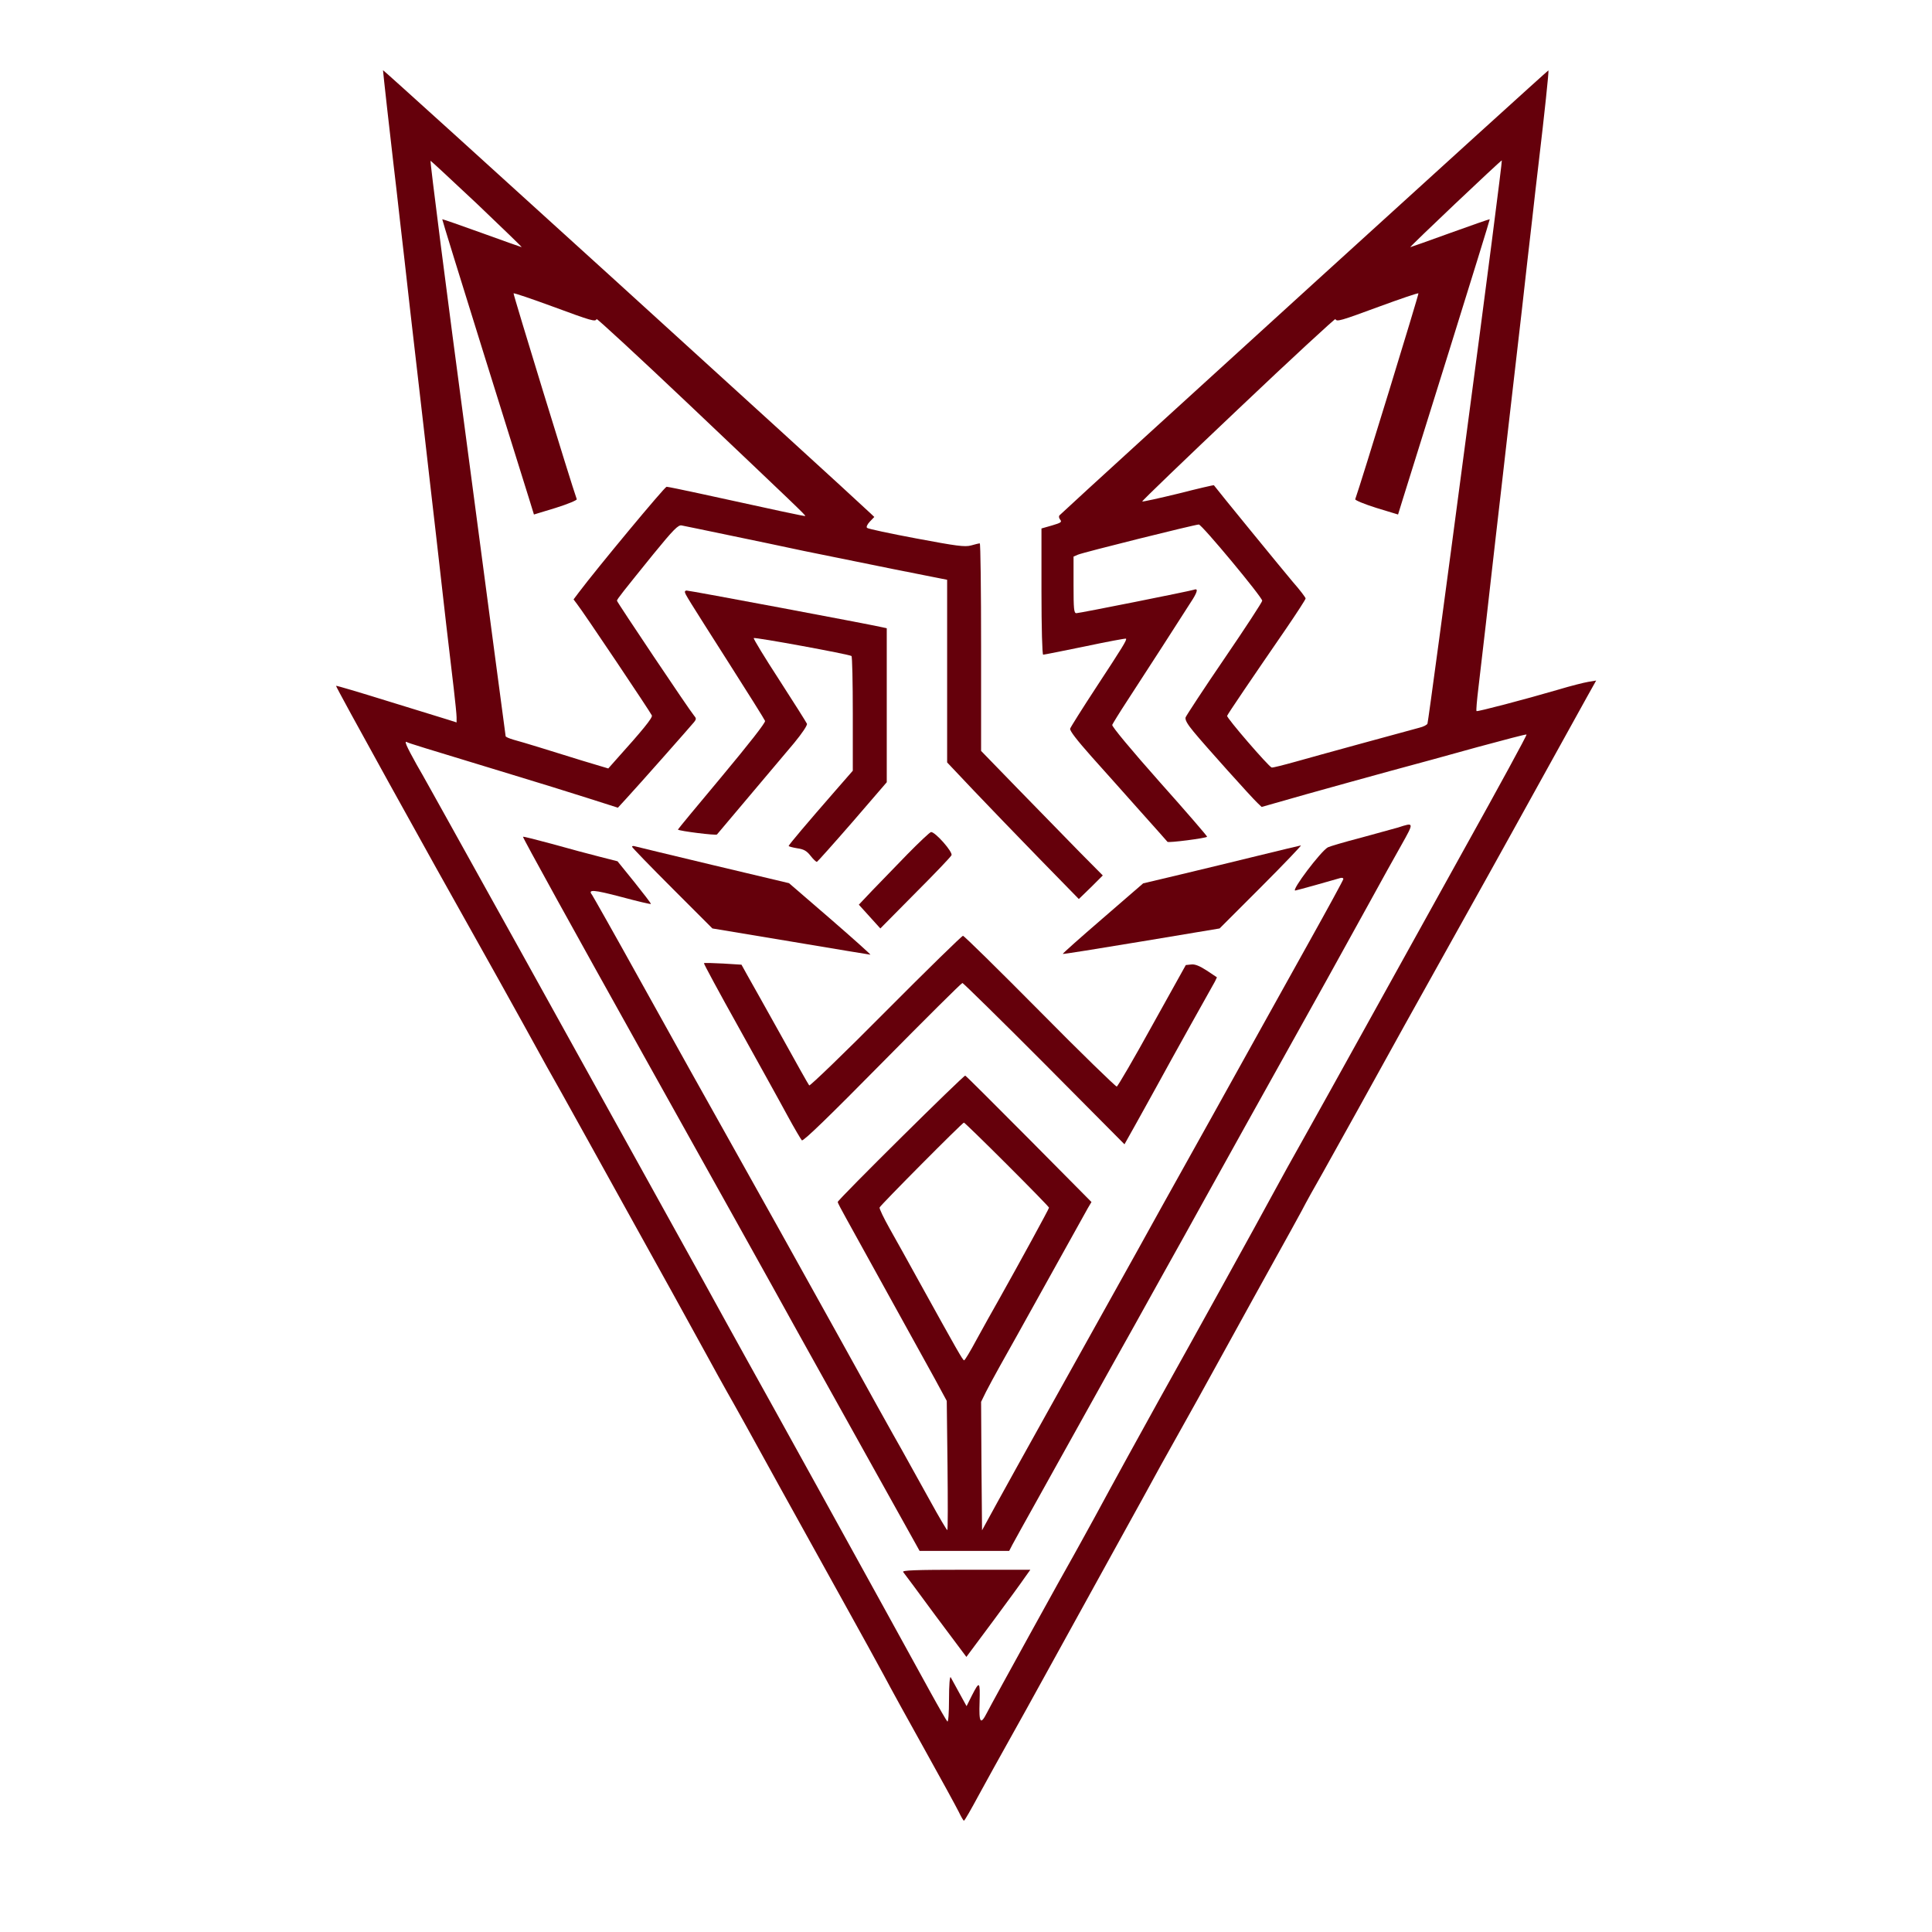
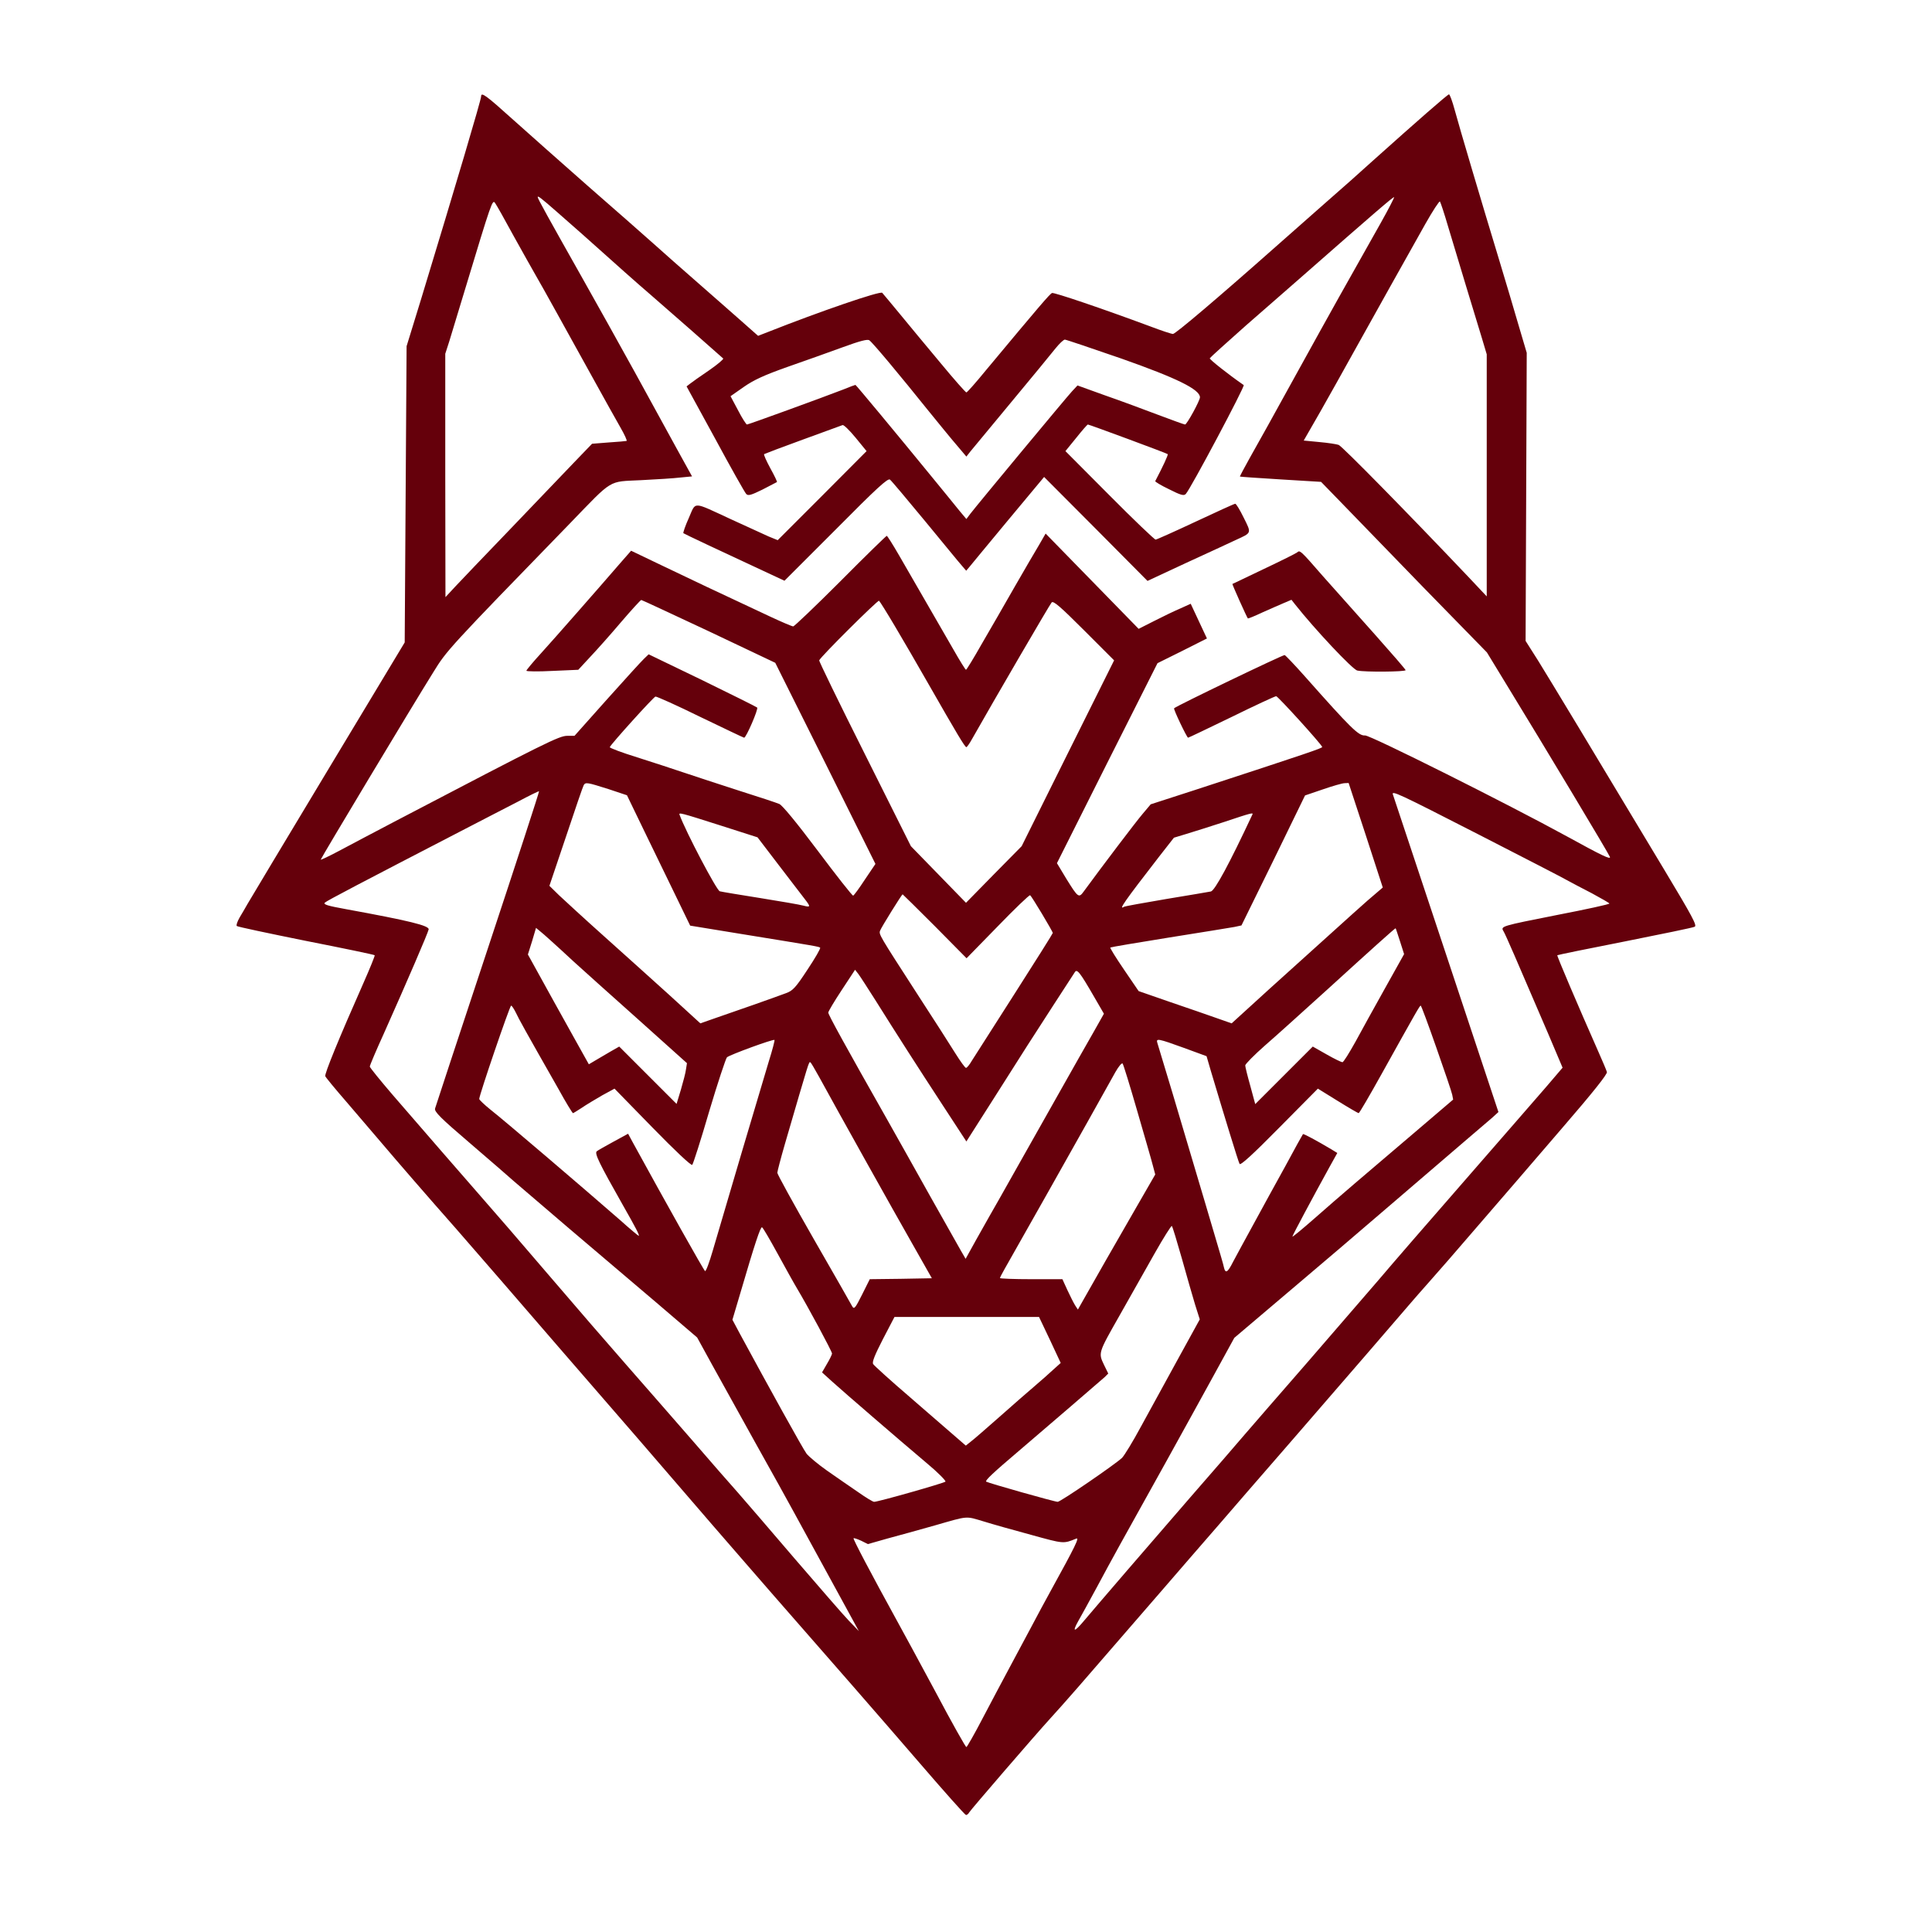
<svg xmlns="http://www.w3.org/2000/svg" version="1.0" width="1024pt" height="1024pt" viewBox="0 0 1024 1024" preserveAspectRatio="xMidYMid meet">
  <g transform="translate(0,1024) scale(0.1,-0.1)" fill="#65000b" stroke="none">
-     <path d="M2030 9868 c0 -9 39 -358 55 -493 9 -71 24 -209 35 -305 11 -96 36 -310 54 -475 19 -165 51 -442 71 -615 20 -173 49 -432 66 -575 16 -143 41 -357 54 -475 14 -118 32 -271 40 -340 8 -69 15 -137 15 -152 l0 -27 -47 15 c-27 8 -169 52 -318 98 -148 46 -272 83 -274 81 -3 -4 489 -894 774 -1400 34 -60 133 -238 220 -395 86 -157 176 -319 200 -360 23 -41 91 -163 150 -270 59 -107 152 -274 205 -370 146 -262 349 -630 420 -760 34 -63 82 -149 105 -190 24 -41 150 -268 280 -505 131 -236 294 -531 363 -655 69 -124 153 -277 187 -340 33 -63 131 -241 217 -395 86 -154 166 -301 179 -327 13 -27 25 -48 28 -48 4 0 39 62 80 138 41 75 111 202 156 282 45 80 137 246 205 370 68 124 191 347 273 495 82 149 190 344 240 435 49 91 129 235 177 320 48 85 163 292 255 460 92 168 212 384 265 480 54 96 116 210 139 252 22 43 71 131 109 197 97 174 251 450 436 786 46 83 170 305 276 495 106 190 239 428 295 530 128 232 337 608 398 719 l47 84 -42 -7 c-24 -4 -95 -22 -158 -41 -181 -53 -430 -118 -434 -114 -3 2 2 58 10 124 8 66 25 217 39 335 13 118 38 332 54 475 17 143 46 402 66 575 20 173 52 450 71 615 18 165 43 379 54 475 11 96 26 234 35 305 31 261 55 488 52 492 -3 2 -2466 -2239 -2591 -2358 -5 -5 -4 -14 3 -23 11 -13 4 -17 -43 -31 l-56 -16 0 -335 c0 -191 4 -334 9 -334 5 0 105 20 222 44 118 25 215 43 217 41 6 -6 -17 -43 -156 -255 -74 -113 -137 -213 -140 -222 -3 -11 36 -61 114 -149 66 -73 181 -203 257 -288 77 -86 142 -159 145 -163 6 -6 202 19 210 27 2 2 -111 133 -252 291 -149 168 -254 294 -251 302 3 7 39 66 81 130 76 116 297 459 347 538 25 41 27 57 4 48 -20 -7 -605 -124 -622 -124 -13 0 -15 22 -15 150 l0 150 23 10 c27 12 621 160 641 160 16 0 336 -385 336 -404 0 -7 -90 -145 -200 -306 -110 -161 -202 -302 -206 -312 -4 -13 9 -36 43 -77 59 -72 307 -348 338 -377 l22 -21 239 68 c132 37 331 92 444 123 113 30 320 87 460 126 140 38 258 69 261 67 4 -1 -146 -276 -333 -612 -186 -335 -427 -770 -535 -965 -108 -195 -244 -440 -303 -545 -59 -104 -140 -251 -180 -325 -56 -105 -428 -778 -597 -1080 -72 -129 -257 -466 -340 -620 -53 -96 -103 -188 -113 -205 -28 -47 -435 -785 -459 -833 -34 -67 -43 -54 -39 57 3 111 0 114 -41 34 l-28 -56 -38 69 c-21 38 -42 76 -46 84 -5 8 -9 -42 -9 -114 0 -78 -4 -126 -9 -120 -5 5 -45 74 -89 154 -44 80 -153 278 -242 440 -294 534 -442 801 -588 1065 -80 143 -194 350 -255 460 -60 110 -176 319 -257 465 -81 146 -321 580 -535 965 -213 385 -429 774 -480 865 -50 91 -141 253 -200 360 -60 107 -134 242 -167 298 -55 99 -68 129 -50 118 9 -5 79 -27 537 -166 143 -43 332 -102 420 -130 l160 -51 44 48 c63 68 343 385 360 406 12 15 12 20 -1 35 -22 25 -408 601 -408 608 0 8 33 49 193 247 107 131 132 156 150 152 12 -2 121 -25 242 -50 121 -25 303 -63 405 -85 102 -21 314 -64 473 -96 l287 -57 0 -484 0 -484 139 -147 c77 -81 234 -244 349 -362 l210 -215 64 62 63 63 -121 122 c-66 68 -211 216 -322 330 l-202 208 0 550 c0 302 -3 550 -7 550 -5 0 -25 -5 -46 -11 -33 -9 -77 -3 -290 37 -139 26 -256 51 -261 56 -6 4 0 18 14 33 l24 25 -20 19 c-182 172 -2584 2355 -2584 2349z m500 -710 c132 -126 238 -228 235 -228 -2 0 -98 34 -211 75 -114 41 -208 74 -210 73 -1 -2 97 -318 217 -703 120 -385 230 -737 244 -781 l25 -81 115 35 c64 20 114 41 112 46 -28 77 -338 1088 -335 1091 3 3 96 -29 208 -70 206 -76 226 -82 232 -66 2 4 221 -198 488 -451 565 -536 622 -590 618 -593 -3 -2 -153 30 -563 120 -88 19 -165 35 -172 35 -10 0 -369 -432 -466 -561 l-27 -36 18 -24 c32 -40 392 -577 397 -591 5 -12 -49 -78 -192 -237 l-39 -44 -140 42 c-76 24 -179 55 -229 71 -49 15 -109 33 -132 39 -24 7 -43 15 -43 19 -1 4 -92 692 -203 1530 -112 837 -199 1521 -195 1520 4 -2 115 -105 248 -230z m5238 -1254 c-108 -818 -199 -1492 -202 -1499 -2 -7 -22 -17 -43 -22 -104 -28 -543 -148 -652 -179 -68 -19 -127 -34 -131 -32 -18 7 -240 264 -236 274 4 11 131 198 314 464 56 82 102 153 102 158 0 5 -30 45 -68 88 -50 59 -404 492 -418 512 -1 2 -86 -18 -188 -44 -103 -25 -189 -44 -192 -42 -2 3 227 223 509 490 281 267 514 481 515 477 6 -16 26 -10 232 66 112 41 205 73 208 70 3 -3 -307 -1014 -335 -1091 -2 -5 48 -26 112 -46 l115 -35 25 81 c14 44 124 396 244 781 120 385 218 701 217 703 -2 1 -96 -32 -210 -73 -113 -41 -209 -75 -211 -75 -7 0 479 460 485 460 3 0 -83 -669 -192 -1486z" />
-     <path d="M3630 7103 c0 -11 14 -33 231 -374 104 -163 191 -302 194 -310 3 -9 -84 -120 -229 -294 -129 -154 -234 -281 -233 -282 8 -8 202 -32 207 -26 7 8 277 329 409 485 42 51 71 94 68 102 -3 7 -69 112 -146 231 -78 120 -139 220 -136 223 5 6 502 -85 518 -95 4 -2 7 -140 7 -306 l0 -302 -96 -110 c-143 -164 -244 -283 -244 -289 0 -2 20 -8 45 -12 36 -5 51 -14 72 -41 14 -18 29 -32 33 -31 4 2 89 97 189 212 l181 210 0 408 0 408 -22 5 c-79 18 -1022 195 -1039 195 -5 0 -9 -3 -9 -7z" />
-     <path d="M7410 5854 c-25 -7 -115 -32 -200 -55 -85 -22 -162 -45 -172 -50 -37 -20 -195 -229 -173 -229 5 0 202 55 238 66 9 3 17 1 17 -5 0 -5 -83 -157 -184 -338 -100 -180 -333 -598 -516 -928 -184 -330 -362 -649 -395 -710 -402 -721 -634 -1137 -739 -1328 l-81 -148 -3 340 -2 341 26 53 c14 28 48 90 74 137 27 47 138 247 248 445 110 198 208 374 218 392 l19 32 -330 333 c-182 183 -334 335 -339 337 -8 3 -676 -658 -676 -670 0 -4 20 -42 44 -85 170 -308 414 -749 469 -849 l65 -120 4 -342 c2 -189 2 -343 -1 -343 -3 0 -44 69 -90 153 -46 83 -114 206 -151 272 -38 66 -193 345 -345 620 -254 458 -380 683 -580 1040 -150 268 -225 401 -463 830 -134 242 -249 445 -254 452 -24 30 7 28 155 -11 86 -23 157 -40 157 -37 0 4 -40 56 -88 116 l-89 110 -94 24 c-52 13 -164 43 -249 67 -85 23 -156 41 -158 39 -3 -3 267 -492 651 -1180 307 -550 659 -1180 816 -1465 81 -146 257 -462 391 -702 l244 -438 238 0 237 0 17 33 c9 17 71 129 137 247 66 118 152 274 192 345 40 72 126 227 192 345 66 118 186 332 265 475 80 143 183 328 228 410 46 83 102 184 125 225 23 41 144 260 270 485 240 430 287 515 480 865 65 118 142 258 172 310 69 123 69 122 -17 94z m-2073 -1786 c123 -123 223 -225 223 -229 0 -6 -159 -297 -264 -484 -34 -60 -89 -158 -121 -217 -32 -60 -61 -108 -65 -108 -7 0 -37 53 -240 420 -53 96 -122 221 -154 277 -32 57 -56 107 -54 113 4 12 439 450 447 450 3 0 106 -100 228 -222z" />
-     <path d="M4810 5713 c-63 -65 -147 -152 -187 -193 l-71 -75 57 -63 57 -63 184 186 c102 102 189 193 193 202 9 16 -85 123 -108 123 -6 0 -62 -53 -125 -117z" />
-     <path d="M3350 5752 c0 -4 96 -103 213 -220 l213 -213 415 -69 c227 -38 418 -70 422 -70 4 0 -91 85 -212 190 l-219 189 -404 96 c-221 53 -409 98 -415 100 -7 2 -13 1 -13 -3z" />
-     <path d="M6670 5705 c-118 -29 -304 -74 -413 -100 l-198 -47 -215 -186 c-118 -102 -213 -186 -211 -188 1 -2 189 28 417 66 l414 69 221 221 c121 121 215 220 210 219 -6 -1 -107 -25 -225 -54z" />
-     <path d="M4695 4880 c-219 -221 -402 -397 -406 -393 -4 4 -72 125 -151 268 -80 143 -159 285 -177 316 l-31 56 -97 6 c-54 3 -99 4 -102 2 -2 -2 81 -156 185 -342 103 -186 219 -394 256 -463 37 -68 73 -129 78 -134 7 -7 146 128 426 412 229 232 420 422 425 422 4 0 200 -192 434 -427 l425 -428 56 100 c31 55 84 152 119 215 34 63 114 207 177 320 63 113 120 215 127 227 l11 23 -54 36 c-37 24 -63 35 -83 32 l-28 -3 -178 -320 c-97 -176 -182 -322 -188 -324 -5 -1 -189 177 -407 398 -219 221 -402 401 -408 401 -6 0 -190 -180 -409 -400z" />
-     <path d="M4787 1908 c6 -7 83 -111 172 -232 l163 -218 140 188 c77 104 153 208 169 232 l30 42 -342 0 c-272 0 -339 -3 -332 -12z" />
+     <path d="M2550 9729 c0 -18 -131 -459 -318 -1074 l-77 -250 -5 -785 -5 -785 -407 -676 c-224 -372 -415 -691 -426 -710 -11 -19 -29 -51 -42 -72 -12 -21 -19 -41 -15 -45 3 -4 169 -39 367 -79 198 -39 362 -73 364 -76 2 -2 -25 -69 -60 -148 -129 -291 -207 -482 -202 -493 2 -6 53 -68 113 -137 59 -69 142 -166 183 -214 84 -99 243 -283 396 -456 55 -63 162 -186 238 -274 194 -225 429 -496 736 -850 85 -99 260 -301 388 -450 129 -148 271 -313 317 -365 311 -355 572 -654 778 -893 131 -152 242 -277 247 -277 5 0 13 6 17 14 9 15 346 406 428 496 28 30 96 107 151 170 123 142 335 386 429 495 39 45 111 128 160 185 50 57 124 143 165 190 41 48 205 237 365 421 282 325 591 683 643 744 14 17 56 64 92 105 37 41 157 179 266 306 110 127 309 358 442 513 166 192 242 288 239 299 -3 10 -23 58 -45 107 -110 249 -221 509 -218 512 2 2 163 35 357 73 195 39 362 73 371 78 14 6 -12 54 -161 302 -375 625 -607 1009 -669 1109 l-66 104 3 763 3 764 -42 142 c-23 79 -70 238 -105 353 -93 306 -209 697 -235 793 -12 45 -26 82 -30 82 -7 0 -166 -139 -406 -354 -55 -50 -167 -150 -250 -222 -82 -72 -201 -177 -264 -233 -307 -272 -530 -461 -543 -461 -8 0 -63 18 -123 41 -256 95 -507 180 -518 176 -12 -5 -65 -67 -350 -409 -53 -65 -100 -118 -104 -118 -4 0 -66 70 -137 156 -72 86 -168 202 -214 258 -46 56 -89 107 -95 114 -11 11 -331 -99 -604 -207 l-54 -21 -87 77 c-48 43 -153 134 -231 203 -79 69 -187 164 -239 211 -53 47 -208 184 -346 304 -137 121 -316 279 -397 352 -142 128 -168 147 -168 122z m404 -614 c67 -58 176 -155 357 -317 47 -42 109 -96 137 -120 27 -24 124 -108 214 -187 89 -79 166 -147 171 -151 4 -3 -30 -32 -75 -63 -46 -31 -91 -63 -101 -71 l-18 -14 152 -278 c83 -154 157 -285 164 -292 10 -11 25 -7 86 23 41 21 75 39 77 40 2 2 -14 35 -35 73 -21 39 -36 72 -33 75 3 2 95 37 205 77 110 40 205 75 211 77 6 2 37 -28 69 -67 l58 -71 -235 -236 -236 -236 -49 20 c-26 12 -116 53 -199 91 -208 96 -184 95 -223 7 -19 -42 -31 -78 -29 -81 5 -4 187 -90 465 -219 l71 -33 273 273 c216 218 275 272 286 263 8 -6 91 -105 186 -220 95 -115 182 -222 195 -236 l23 -27 17 20 c9 12 102 123 206 249 l190 228 274 -275 274 -276 206 96 c114 52 232 107 262 121 85 39 84 34 42 118 -20 41 -40 74 -45 74 -5 0 -99 -43 -210 -95 -111 -52 -207 -95 -212 -95 -6 0 -116 105 -244 234 l-234 235 57 70 c31 39 59 71 62 71 7 0 418 -152 423 -157 4 -3 -26 -67 -66 -143 -2 -3 31 -23 73 -43 63 -32 79 -36 89 -25 25 26 315 572 307 577 -81 56 -182 136 -180 142 2 4 89 83 193 175 105 91 233 204 285 249 394 346 495 433 499 430 2 -2 -30 -64 -71 -137 -188 -333 -257 -456 -443 -793 -109 -198 -222 -402 -252 -454 -29 -52 -52 -95 -51 -97 2 -1 99 -8 216 -15 l214 -13 102 -105 c56 -58 254 -262 439 -453 l338 -346 106 -174 c202 -330 540 -893 546 -910 5 -16 -46 9 -228 109 -314 172 -1043 537 -1070 535 -34 -3 -75 38 -319 313 -54 61 -102 111 -107 113 -7 3 -575 -270 -586 -282 -5 -4 68 -156 74 -156 3 0 107 50 231 110 124 61 230 110 236 110 10 -1 237 -251 244 -269 2 -6 -71 -31 -671 -227 l-238 -77 -43 -51 c-35 -41 -211 -273 -312 -411 -26 -36 -30 -33 -92 67 l-50 83 266 530 267 530 131 65 131 66 -43 92 -43 92 -55 -25 c-31 -13 -93 -43 -138 -66 l-83 -42 -246 252 -247 253 -34 -59 c-19 -32 -78 -132 -130 -223 -52 -91 -130 -227 -174 -302 -43 -76 -81 -138 -84 -138 -3 0 -33 48 -67 108 -61 106 -175 303 -288 499 -33 57 -62 103 -65 103 -3 0 -114 -108 -245 -240 -132 -132 -245 -240 -251 -240 -6 0 -60 23 -120 51 -289 135 -422 198 -574 271 l-165 79 -50 -57 c-128 -148 -357 -409 -427 -486 -43 -47 -78 -89 -78 -93 0 -4 62 -5 138 -1 l137 6 63 68 c35 37 109 120 164 185 55 64 103 117 107 117 3 0 164 -75 358 -166 l352 -167 266 -533 265 -533 -56 -83 c-30 -46 -58 -84 -62 -85 -4 -2 -88 105 -187 237 -112 149 -189 243 -205 249 -14 6 -110 38 -215 71 -104 34 -235 76 -290 95 -55 19 -167 55 -248 81 -81 25 -147 50 -145 54 6 16 231 265 242 268 7 1 114 -47 238 -108 125 -60 229 -110 232 -110 11 0 77 153 69 160 -5 4 -135 69 -291 145 l-284 137 -24 -23 c-14 -13 -102 -110 -197 -216 l-172 -193 -38 0 c-43 0 -110 -33 -907 -450 -118 -62 -257 -135 -307 -162 -51 -27 -93 -47 -93 -44 0 6 481 808 596 992 72 117 77 123 724 789 233 241 201 221 378 230 81 4 175 10 208 14 l62 6 -80 145 c-44 80 -144 262 -222 405 -79 143 -203 366 -276 495 -185 328 -240 427 -240 435 0 9 15 -2 104 -80z m-232 -125 c47 -85 99 -177 115 -205 16 -27 68 -120 115 -205 47 -85 133 -240 191 -345 57 -104 123 -221 145 -260 22 -38 37 -71 33 -72 -3 -1 -46 -5 -94 -8 l-89 -7 -102 -106 c-56 -59 -208 -217 -337 -352 -130 -135 -259 -270 -287 -300 l-51 -55 -1 645 0 645 21 65 c11 36 49 162 85 280 140 463 144 474 158 454 8 -11 52 -89 98 -174z m4953 50 c21 -69 63 -210 95 -315 32 -104 70 -229 84 -276 l26 -87 0 -642 0 -641 -97 103 c-317 334 -670 694 -688 700 -11 4 -57 11 -102 15 l-83 8 89 155 c48 85 124 220 168 300 111 200 301 539 387 692 39 69 74 123 78 120 3 -4 23 -63 43 -132z m-2961 -724 c51 -61 142 -172 201 -246 60 -74 131 -161 158 -192 l49 -58 22 28 c12 15 110 133 217 262 107 129 212 256 233 283 21 26 43 47 50 47 6 0 142 -46 301 -101 292 -103 415 -163 415 -205 0 -17 -69 -144 -79 -144 -4 0 -68 23 -142 51 -74 28 -200 75 -281 103 l-147 53 -29 -31 c-29 -31 -498 -596 -539 -649 l-21 -28 -36 43 c-19 24 -83 102 -141 173 -196 240 -408 495 -411 495 -2 0 -32 -11 -66 -25 -111 -43 -501 -185 -509 -185 -4 0 -26 34 -47 75 l-40 75 70 49 c53 37 107 62 231 106 89 31 221 78 292 104 93 34 134 45 143 37 8 -5 55 -59 106 -120z m28 -1393 c42 -70 121 -207 176 -303 155 -271 196 -340 204 -340 3 0 17 19 30 43 120 212 413 715 422 724 9 10 47 -23 171 -147 l160 -160 -245 -492 -245 -493 -148 -150 -147 -150 -146 150 -146 150 -244 488 c-135 269 -244 493 -242 497 6 18 310 320 317 316 4 -3 41 -62 83 -133z m-1518 -865 l99 -33 87 -180 c48 -99 123 -254 168 -346 l80 -165 263 -43 c413 -67 419 -68 426 -74 3 -4 -27 -56 -67 -116 -63 -96 -78 -112 -114 -125 -58 -22 -286 -102 -377 -133 l-77 -27 -163 149 c-90 81 -247 223 -349 314 -102 91 -208 189 -237 216 l-51 50 88 261 c48 144 90 267 94 273 10 16 19 14 130 -21z m4015 -245 l90 -277 -42 -36 c-40 -33 -93 -81 -556 -499 l-203 -185 -77 27 c-42 15 -152 53 -246 85 l-170 59 -77 113 c-43 63 -76 116 -73 118 2 2 143 26 312 53 169 27 325 52 346 56 l37 8 169 344 168 345 94 32 c52 18 104 33 116 33 l21 1 91 -277z m-4653 -599 c-151 -456 -277 -838 -280 -849 -5 -17 28 -50 186 -185 106 -91 210 -181 232 -201 23 -20 154 -132 291 -249 138 -117 347 -295 465 -395 l215 -184 84 -153 c47 -84 150 -270 229 -413 80 -143 169 -303 197 -355 145 -265 290 -531 317 -580 l30 -55 -53 55 c-29 30 -158 179 -288 330 -129 151 -265 309 -301 350 -37 41 -145 165 -240 275 -96 110 -251 288 -345 395 -94 107 -281 323 -415 480 -134 157 -305 355 -380 440 -135 154 -213 245 -448 516 -67 78 -122 146 -122 151 0 6 33 84 74 174 124 278 234 533 238 553 3 20 -103 46 -437 107 -99 18 -123 25 -113 35 12 11 192 105 723 380 105 54 239 124 300 155 60 32 111 57 112 55 2 -2 -120 -376 -271 -832z m5247 605 c238 -122 450 -231 472 -244 22 -12 82 -44 133 -70 50 -27 92 -51 92 -54 0 -4 -124 -31 -274 -60 -303 -60 -303 -60 -287 -87 11 -18 66 -145 238 -546 l75 -177 -88 -103 c-49 -57 -242 -278 -429 -493 -187 -214 -394 -453 -459 -530 -66 -77 -235 -272 -375 -434 -141 -162 -290 -333 -331 -381 -41 -48 -172 -200 -291 -336 -216 -249 -488 -565 -564 -655 -51 -61 -64 -62 -30 -1 15 26 60 108 100 182 76 142 129 238 367 665 79 143 193 349 252 457 l108 197 112 95 c61 52 177 150 257 218 80 67 289 246 465 397 175 150 359 308 408 350 49 42 105 90 124 106 l34 31 -277 834 c-153 459 -280 841 -282 848 -10 25 28 7 450 -209z m-4018 47 l200 -64 110 -144 c61 -79 122 -160 138 -180 35 -45 34 -48 -5 -38 -18 5 -121 23 -228 40 -107 17 -204 33 -215 36 -16 3 -180 315 -213 405 -6 14 3 12 213 -55z m2823 57 c-122 -261 -199 -403 -220 -408 -12 -2 -119 -21 -237 -40 -118 -20 -218 -38 -223 -41 -32 -20 0 26 185 265 l79 101 66 20 c37 11 128 40 202 64 143 48 154 50 148 39z m-1683 -592 l168 -170 165 169 c90 93 168 168 172 165 8 -5 120 -192 120 -200 0 -3 -91 -148 -203 -323 -111 -174 -213 -334 -226 -354 -12 -21 -26 -38 -31 -38 -5 0 -30 35 -57 78 -26 42 -115 181 -197 307 -208 322 -209 323 -201 343 6 17 115 192 119 192 1 0 78 -76 171 -169z m-2035 -77 c25 -22 79 -72 120 -110 42 -38 194 -175 339 -304 l262 -235 -5 -32 c-2 -18 -15 -67 -27 -108 l-23 -76 -152 152 -152 152 -49 -28 c-26 -15 -62 -36 -80 -47 l-32 -19 -24 43 c-14 24 -86 155 -162 291 l-137 248 22 70 21 71 17 -14 c9 -7 37 -31 62 -54z m4500 -2 l22 -69 -100 -179 c-55 -98 -126 -227 -158 -286 -33 -59 -63 -108 -69 -108 -5 0 -43 18 -83 41 l-74 42 -152 -152 -153 -153 -26 96 c-15 53 -27 102 -27 109 0 7 47 55 105 106 58 50 207 185 333 299 227 207 355 322 359 322 1 0 11 -31 23 -68z m-2781 -312 c116 -185 223 -352 357 -557 l126 -193 142 223 c77 122 159 250 181 285 22 34 85 132 140 217 55 85 105 162 111 171 12 21 26 4 104 -131 l51 -88 -57 -101 c-82 -143 -238 -421 -398 -704 -75 -134 -143 -253 -150 -265 -7 -12 -39 -69 -71 -126 l-57 -103 -25 43 c-14 24 -87 154 -163 289 -75 135 -179 319 -230 410 -220 388 -310 552 -310 563 0 6 32 60 71 119 l71 108 18 -23 c9 -12 49 -74 89 -137z m-1905 -67 c17 -36 45 -87 226 -405 39 -71 74 -128 77 -128 2 0 23 13 46 28 23 16 72 45 108 66 l66 36 202 -207 c117 -120 205 -203 210 -197 5 5 46 133 90 284 45 151 88 280 94 286 14 13 246 98 252 92 2 -2 -11 -53 -30 -113 -37 -122 -246 -827 -297 -1003 -18 -62 -36 -111 -41 -109 -6 2 -209 364 -382 680 l-26 48 -77 -42 c-42 -23 -83 -46 -89 -51 -13 -11 13 -64 137 -283 70 -123 92 -165 85 -165 -2 0 -47 37 -98 83 -196 171 -610 525 -689 587 -31 25 -57 50 -58 55 -1 18 162 495 169 495 4 0 15 -17 25 -37z m4879 -186 c43 -122 81 -234 84 -249 l5 -26 -198 -169 c-280 -238 -402 -342 -536 -460 -65 -57 -118 -101 -118 -97 0 6 113 217 198 371 l40 72 -31 19 c-77 46 -148 84 -151 81 -2 -2 -44 -78 -93 -169 -50 -91 -127 -230 -170 -310 -44 -80 -92 -169 -107 -197 -29 -58 -41 -65 -49 -30 -2 12 -23 83 -45 157 -22 74 -81 275 -132 445 -76 257 -116 391 -176 588 -8 25 6 22 141 -27 l120 -44 23 -79 c70 -234 145 -480 152 -492 5 -9 66 46 211 193 l204 206 105 -65 c58 -36 108 -65 111 -65 4 0 58 93 122 208 187 336 202 362 207 362 3 0 40 -100 83 -223z m-3272 -154 c96 -176 400 -720 496 -888 l102 -180 -164 -3 -165 -2 -41 -82 c-36 -72 -42 -79 -52 -62 -5 10 -97 171 -204 357 -106 185 -193 343 -193 351 0 7 18 76 40 152 133 456 126 434 135 434 2 0 23 -35 46 -77z m1687 -183 c39 -135 77 -265 83 -290 l12 -45 -98 -170 c-108 -187 -236 -411 -282 -493 l-30 -53 -15 23 c-8 13 -26 49 -41 81 l-26 57 -165 0 c-92 0 -166 3 -166 6 0 3 11 24 24 47 131 231 346 612 441 782 65 116 131 234 147 263 17 30 34 50 38 45 4 -4 39 -118 78 -253z m236 -780 c25 -91 57 -200 70 -244 l25 -79 -116 -211 c-64 -116 -151 -276 -195 -356 -43 -80 -89 -155 -101 -167 -37 -35 -326 -233 -341 -233 -16 0 -366 99 -379 107 -8 5 39 49 171 161 137 117 436 374 457 393 l19 19 -22 45 c-31 65 -32 62 81 261 56 99 140 248 187 331 47 83 88 148 91 145 4 -4 27 -81 53 -172z m-2144 28 c40 -73 87 -158 105 -188 58 -97 185 -333 185 -344 0 -5 -12 -30 -27 -55 l-26 -45 54 -49 c63 -57 347 -302 501 -432 59 -49 103 -94 99 -98 -8 -8 -356 -107 -378 -107 -7 0 -46 24 -87 53 -42 28 -114 79 -162 112 -47 33 -96 74 -109 90 -19 25 -202 356 -353 635 l-40 75 43 145 c75 256 106 350 114 345 5 -2 41 -64 81 -137z m1445 -460 l57 -122 -39 -35 c-21 -20 -68 -61 -103 -91 -35 -30 -118 -102 -183 -160 -66 -58 -132 -116 -148 -128 l-30 -24 -52 45 c-29 25 -137 119 -241 209 -104 89 -193 170 -198 178 -7 11 9 49 52 133 l61 117 383 0 383 0 58 -122z m-351 -962 c45 -14 158 -46 251 -71 174 -48 171 -48 239 -20 19 8 -4 -39 -134 -275 -26 -47 -73 -134 -105 -195 -32 -60 -84 -157 -115 -215 -31 -58 -94 -176 -139 -262 -45 -87 -86 -158 -89 -158 -4 0 -77 129 -161 288 -85 158 -178 330 -207 382 -134 244 -234 433 -230 437 2 2 20 -4 40 -13 l36 -18 102 29 c57 15 171 47 253 70 181 52 161 50 259 21z" />
+     <path d="M6875 7312 c-6 -5 -84 -44 -175 -87 -91 -43 -166 -80 -168 -80 -2 -2 76 -176 82 -183 2 -1 37 13 77 32 41 18 92 41 114 50 l40 17 18 -23 c106 -134 306 -347 331 -352 41 -9 256 -7 256 2 0 4 -73 88 -161 187 -89 99 -213 240 -278 312 -120 138 -121 138 -136 125z" />
  </g>
</svg>
